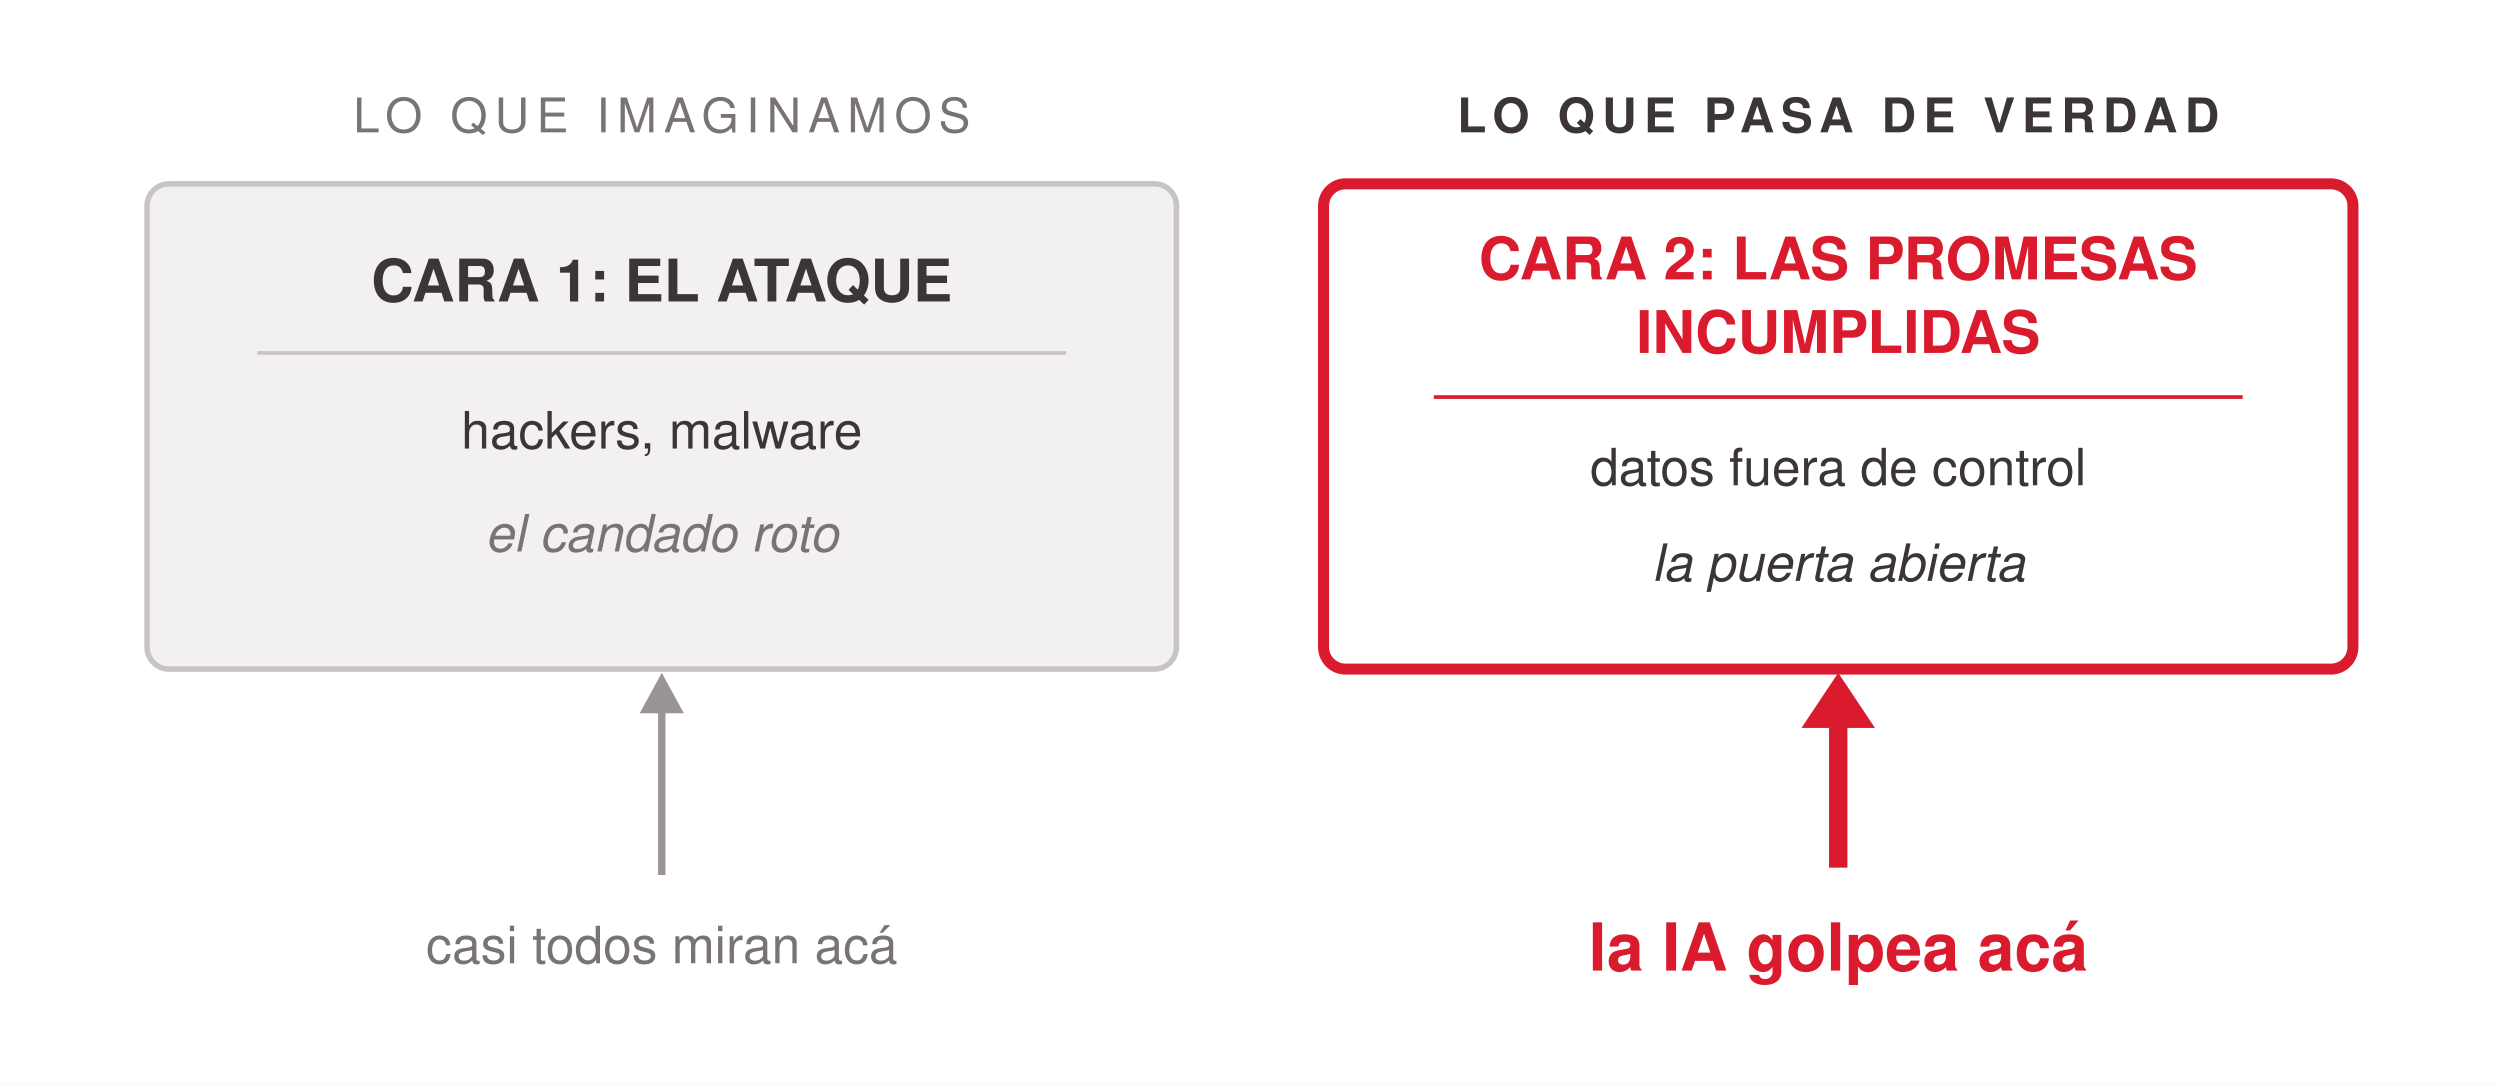
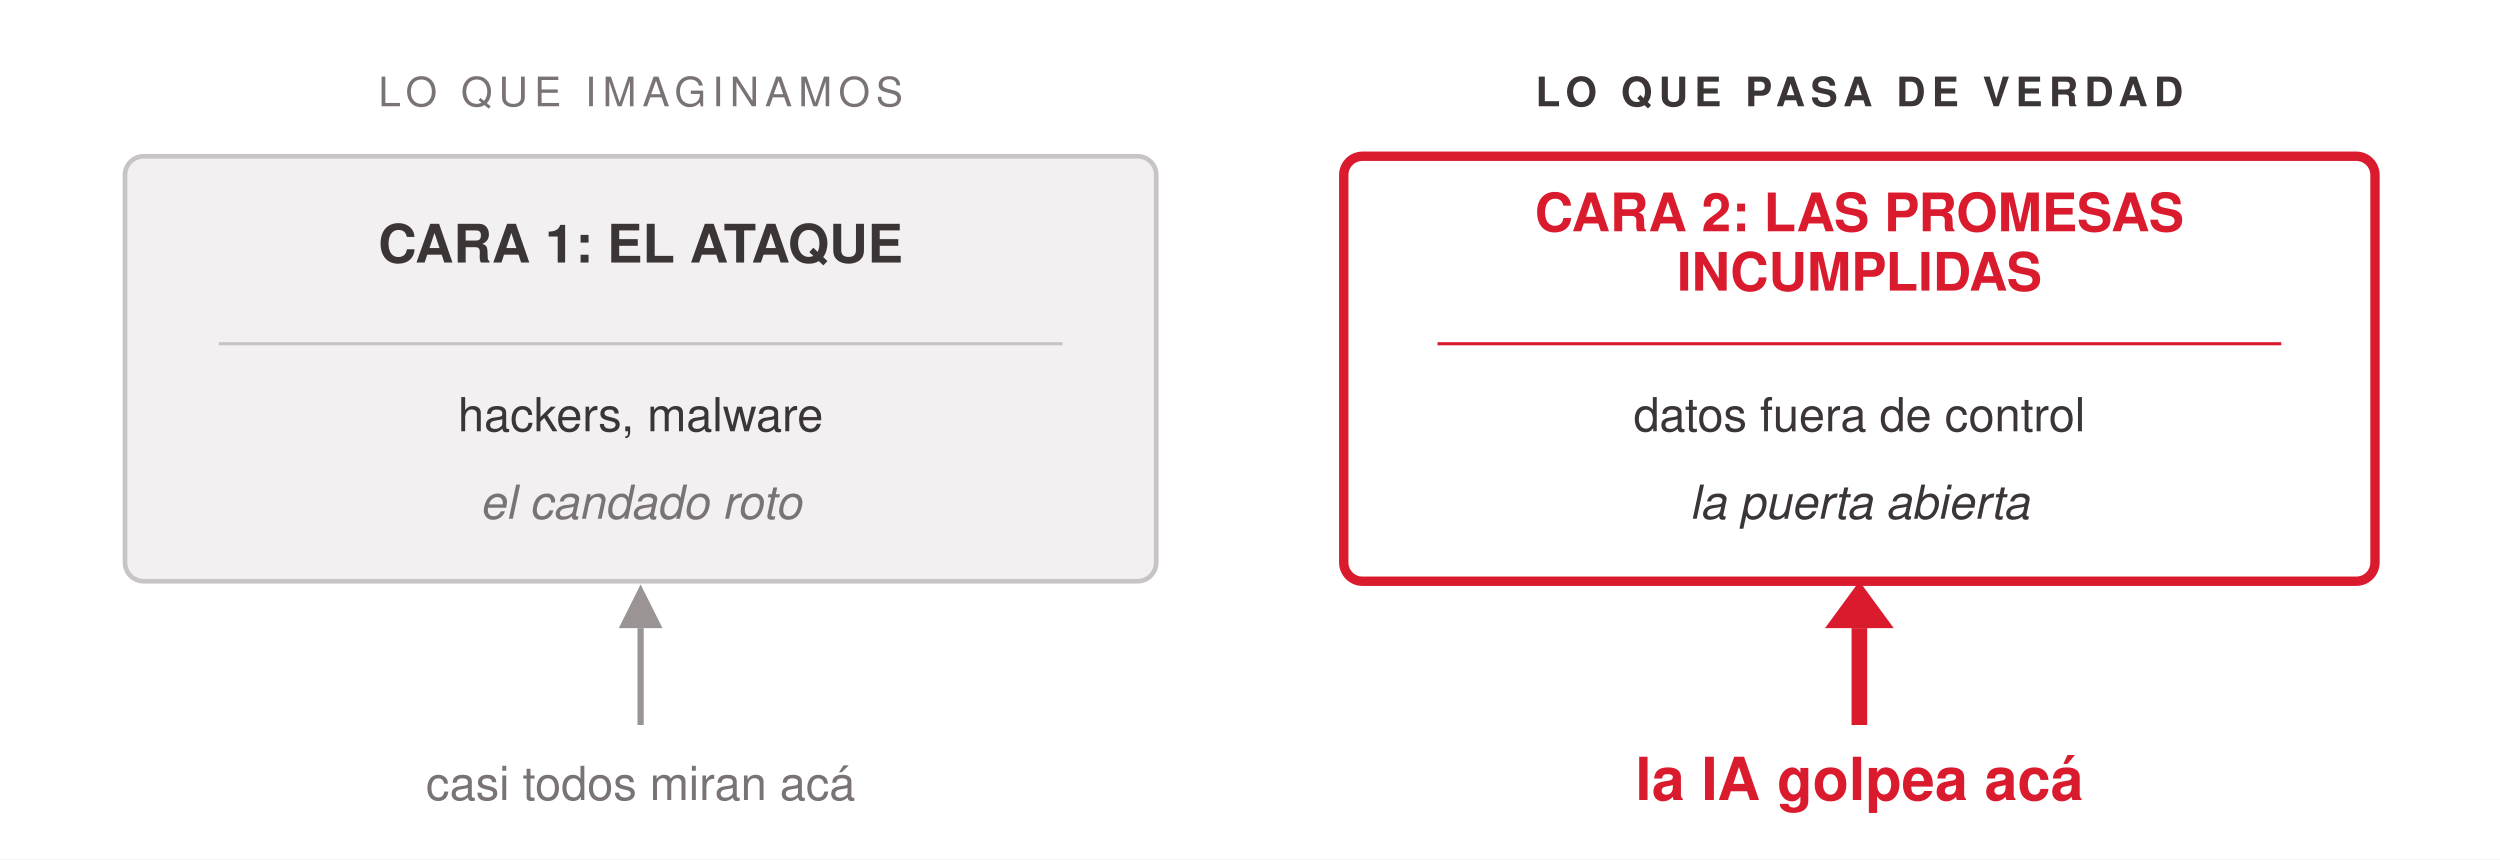
- <svg xmlns="http://www.w3.org/2000/svg" viewBox="0 0 680 295" role="img" aria-labelledby="t d">
-   <rect x="0" y="0" width="680" height="295" fill="#ffffff" />
-   <text x="180" y="36" text-anchor="middle" font-family="Helvetica, Arial, sans-serif" font-size="13" letter-spacing="2" fill="#7A7373">LO QUE IMAGINAMOS</text>
-   <text x="500" y="36" text-anchor="middle" font-family="Helvetica, Arial, sans-serif" font-size="13" letter-spacing="2" fill="#3B3535" font-weight="bold">LO QUE PASA DE VERDAD</text>
-   <rect x="40" y="50" width="280" height="132" rx="6" fill="#F2F0F0" stroke="#C9C4C4" stroke-width="1.5" />
-   <text x="180" y="82" text-anchor="middle" font-family="Helvetica, Arial, sans-serif" font-size="16" font-weight="bold" fill="#3B3535">CARA 1: EL ATAQUE</text>
-   <line x1="70" y1="96" x2="290" y2="96" stroke="#C9C4C4" stroke-width="1" />
-   <text x="180" y="122" text-anchor="middle" font-family="Helvetica, Arial, sans-serif" font-size="14" fill="#3B3535">hackers, malware</text>
-   <text x="180" y="150" text-anchor="middle" font-family="Helvetica, Arial, sans-serif" font-size="14" font-style="italic" fill="#7A7373">el candado roto</text>
-   <rect x="360" y="50" width="280" height="132" rx="6" fill="#ffffff" stroke="#DA1B2E" stroke-width="3" />
-   <text x="500" y="76" text-anchor="middle" font-family="Helvetica, Arial, sans-serif" font-size="16" font-weight="bold" fill="#DA1B2E">CARA 2: LAS PROMESAS</text>
-   <text x="500" y="96" text-anchor="middle" font-family="Helvetica, Arial, sans-serif" font-size="16" font-weight="bold" fill="#DA1B2E">INCUMPLIDAS</text>
-   <line x1="390" y1="108" x2="610" y2="108" stroke="#DA1B2E" stroke-width="1" />
-   <text x="500" y="132" text-anchor="middle" font-family="Helvetica, Arial, sans-serif" font-size="14" fill="#3B3535">datos fuera de control</text>
-   <text x="500" y="158" text-anchor="middle" font-family="Helvetica, Arial, sans-serif" font-size="14" font-style="italic" fill="#3B3535">la puerta abierta</text>
-   <line x1="180" y1="238" x2="180" y2="192" stroke="#9B9494" stroke-width="2" />
-   <polygon points="180,183 174,194 186,194" fill="#9B9494" />
-   <text x="180" y="262" text-anchor="middle" font-family="Helvetica, Arial, sans-serif" font-size="14" fill="#7A7373">casi todos miran acá</text>
-   <line x1="500" y1="236" x2="500" y2="196" stroke="#DA1B2E" stroke-width="5" />
-   <polygon points="500,183 490,198 510,198" fill="#DA1B2E" />
-   <text x="500" y="264" text-anchor="middle" font-family="Helvetica, Arial, sans-serif" font-size="18" font-weight="bold" fill="#DA1B2E">la IA golpea acá</text>
+ <svg xmlns="http://www.w3.org/2000/svg" viewBox="0 0 800 275" role="img" aria-labelledby="t d">
+   <rect x="0" y="0" width="800" height="275" fill="#ffffff" />
+   <text x="205" y="34" text-anchor="middle" font-family="Helvetica, Arial, sans-serif" font-size="13" letter-spacing="2" fill="#7A7373">LO QUE IMAGINAMOS</text>
+   <text x="595" y="34" text-anchor="middle" font-family="Helvetica, Arial, sans-serif" font-size="13" letter-spacing="2" font-weight="bold" fill="#3B3535">LO QUE PASA DE VERDAD</text>
+   <rect x="40" y="50" width="330" height="136" rx="6" fill="#F2F0F0" stroke="#C9C4C4" stroke-width="1.5" />
+   <text x="205" y="84" text-anchor="middle" font-family="Helvetica, Arial, sans-serif" font-size="17" font-weight="bold" fill="#3B3535">CARA 1: EL ATAQUE</text>
+   <line x1="70" y1="110" x2="340" y2="110" stroke="#C9C4C4" stroke-width="1" />
+   <text x="205" y="138" text-anchor="middle" font-family="Helvetica, Arial, sans-serif" font-size="15" fill="#3B3535">hackers, malware</text>
+   <text x="205" y="166" text-anchor="middle" font-family="Helvetica, Arial, sans-serif" font-size="15" font-style="italic" fill="#7A7373">el candado roto</text>
+   <rect x="430" y="50" width="330" height="136" rx="6" fill="#ffffff" stroke="#DA1B2E" stroke-width="3" />
+   <text x="595" y="74" text-anchor="middle" font-family="Helvetica, Arial, sans-serif" font-size="17" font-weight="bold" fill="#DA1B2E">CARA 2: LAS PROMESAS</text>
+   <text x="595" y="93" text-anchor="middle" font-family="Helvetica, Arial, sans-serif" font-size="17" font-weight="bold" fill="#DA1B2E">INCUMPLIDAS</text>
+   <line x1="460" y1="110" x2="730" y2="110" stroke="#DA1B2E" stroke-width="1" />
+   <text x="595" y="138" text-anchor="middle" font-family="Helvetica, Arial, sans-serif" font-size="15" fill="#3B3535">datos fuera de control</text>
+   <text x="595" y="166" text-anchor="middle" font-family="Helvetica, Arial, sans-serif" font-size="15" font-style="italic" fill="#3B3535">la puerta abierta</text>
+   <line x1="205" y1="232" x2="205" y2="201" stroke="#9B9494" stroke-width="2" />
+   <polygon points="205,187 198,201 212,201" fill="#9B9494" />
+   <text x="205" y="256" text-anchor="middle" font-family="Helvetica, Arial, sans-serif" font-size="15" fill="#7A7373">casi todos miran acá</text>
+   <line x1="595" y1="232" x2="595" y2="201" stroke="#DA1B2E" stroke-width="5" />
+   <polygon points="595,186 584,201 606,201" fill="#DA1B2E" />
+   <text x="595" y="256" text-anchor="middle" font-family="Helvetica, Arial, sans-serif" font-size="19" font-weight="bold" fill="#DA1B2E">la IA golpea acá</text>
</svg>
